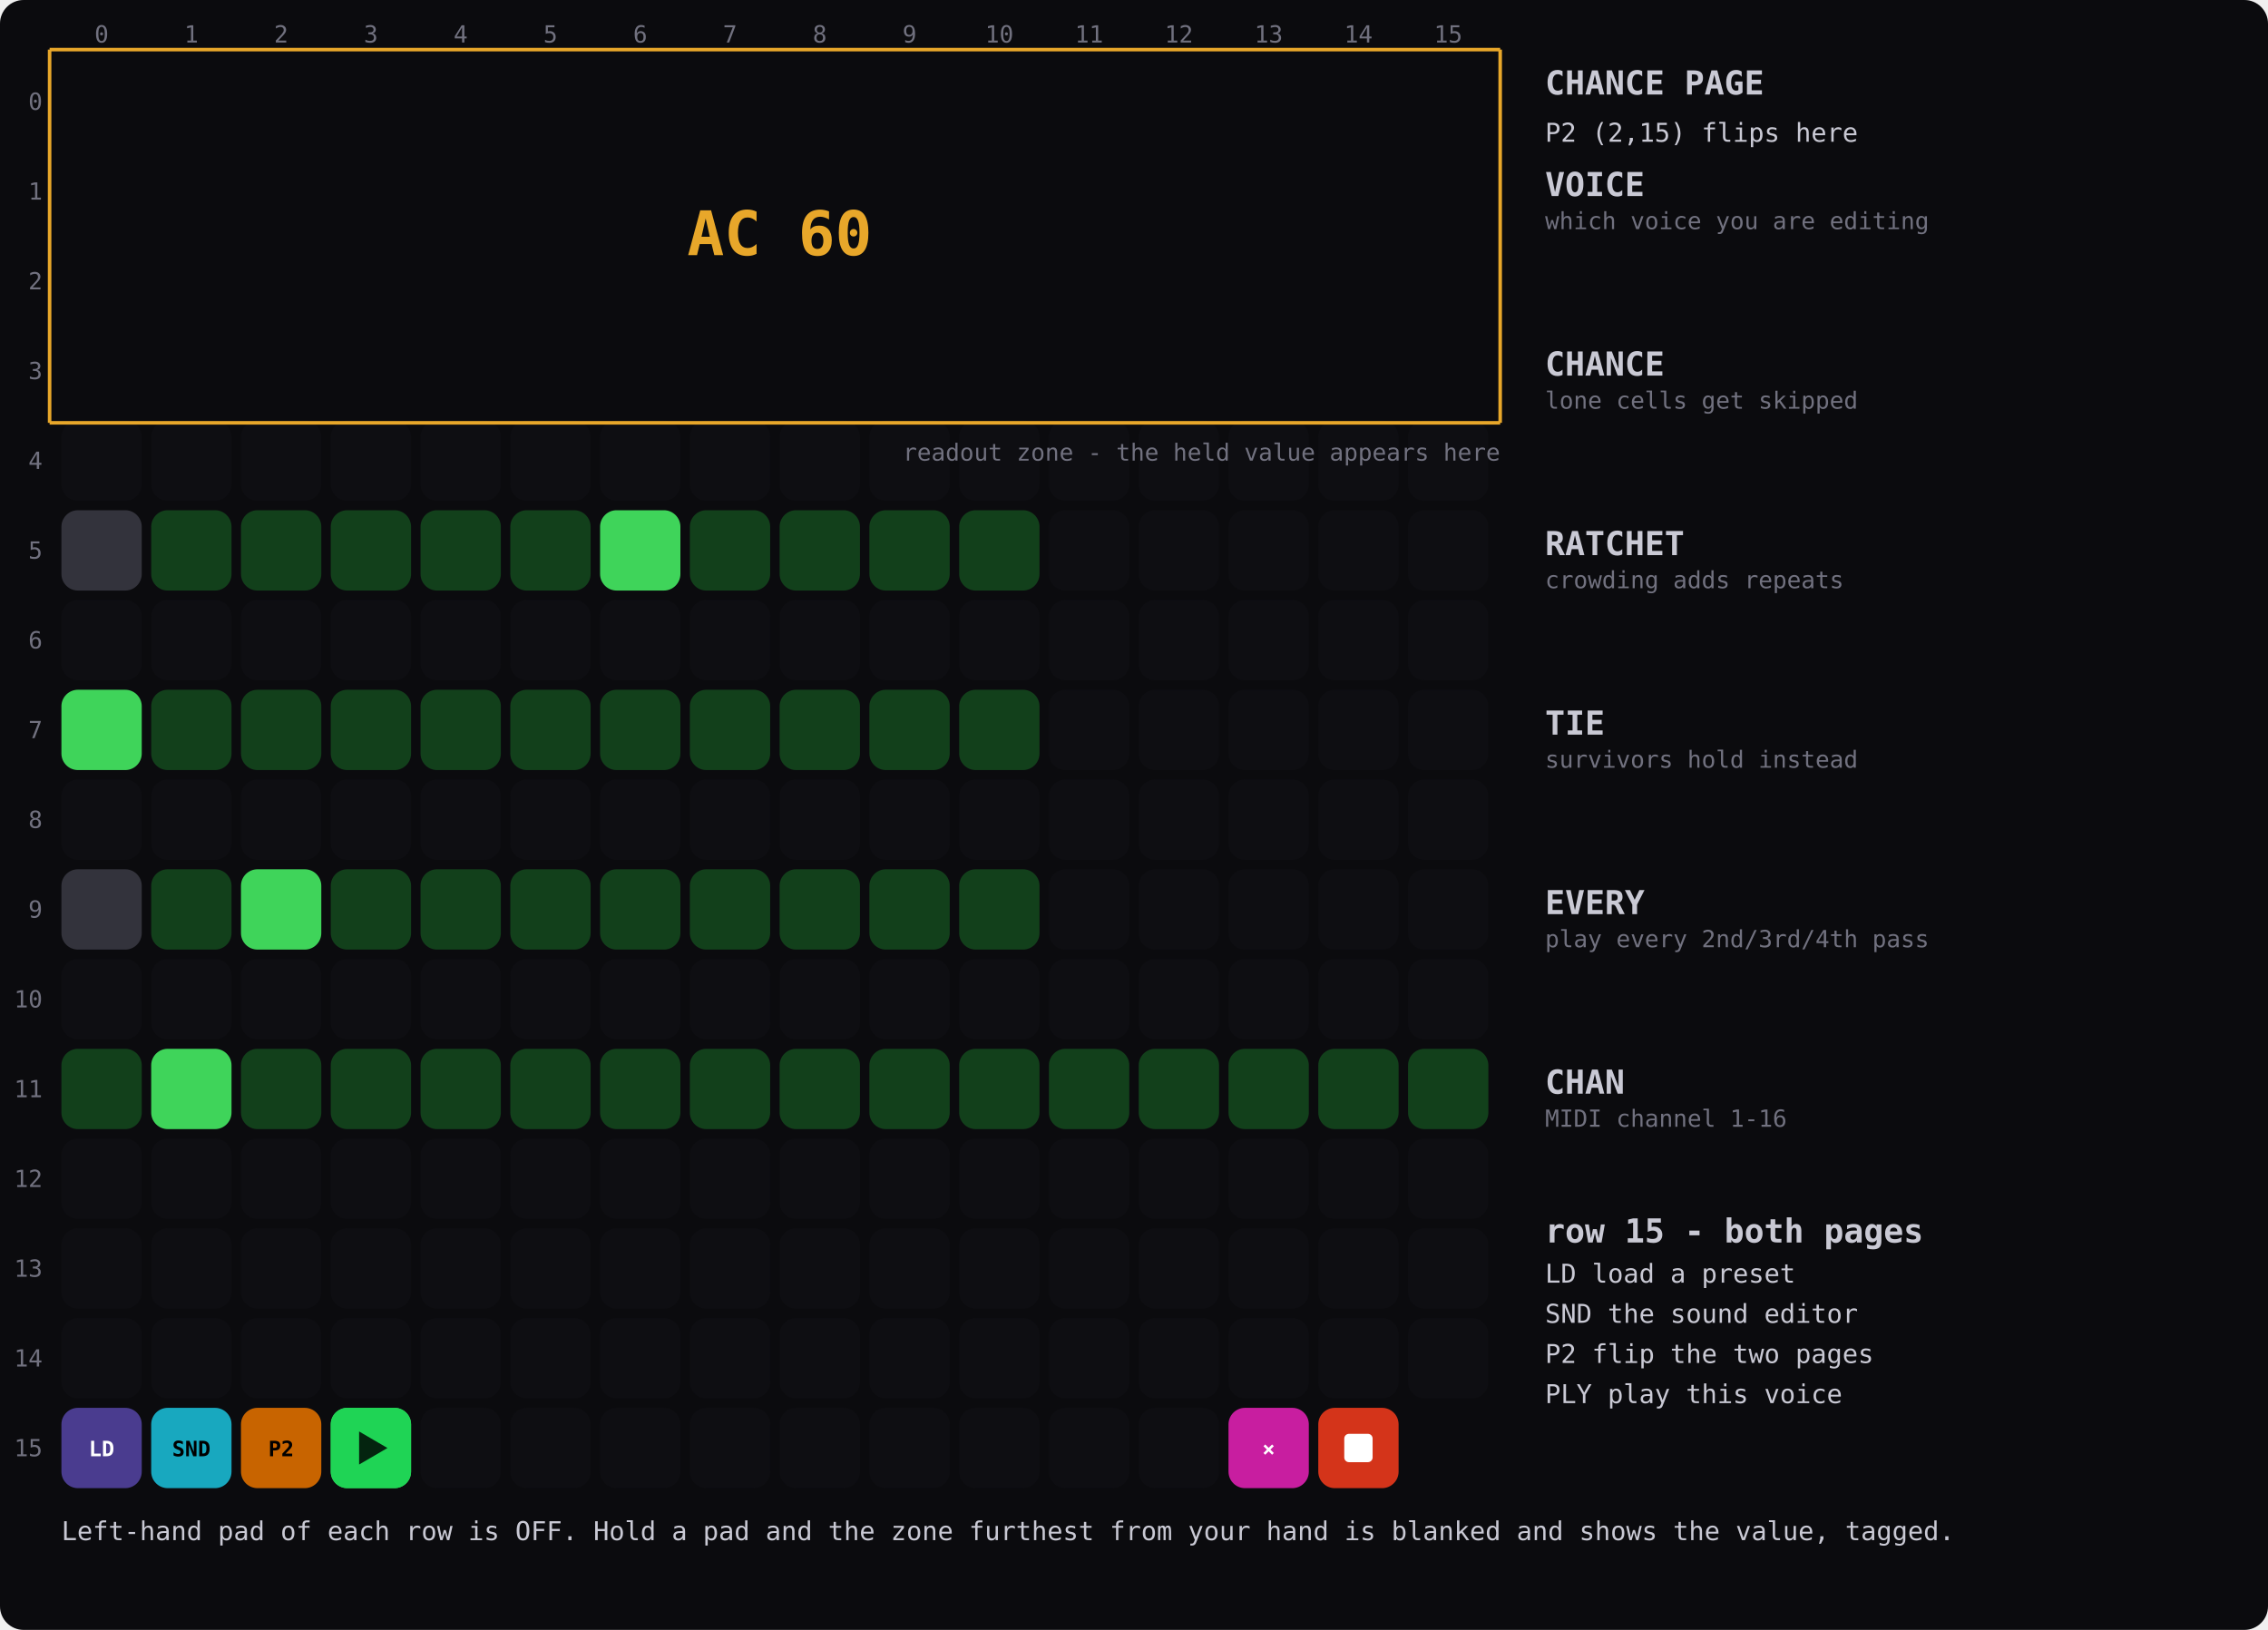
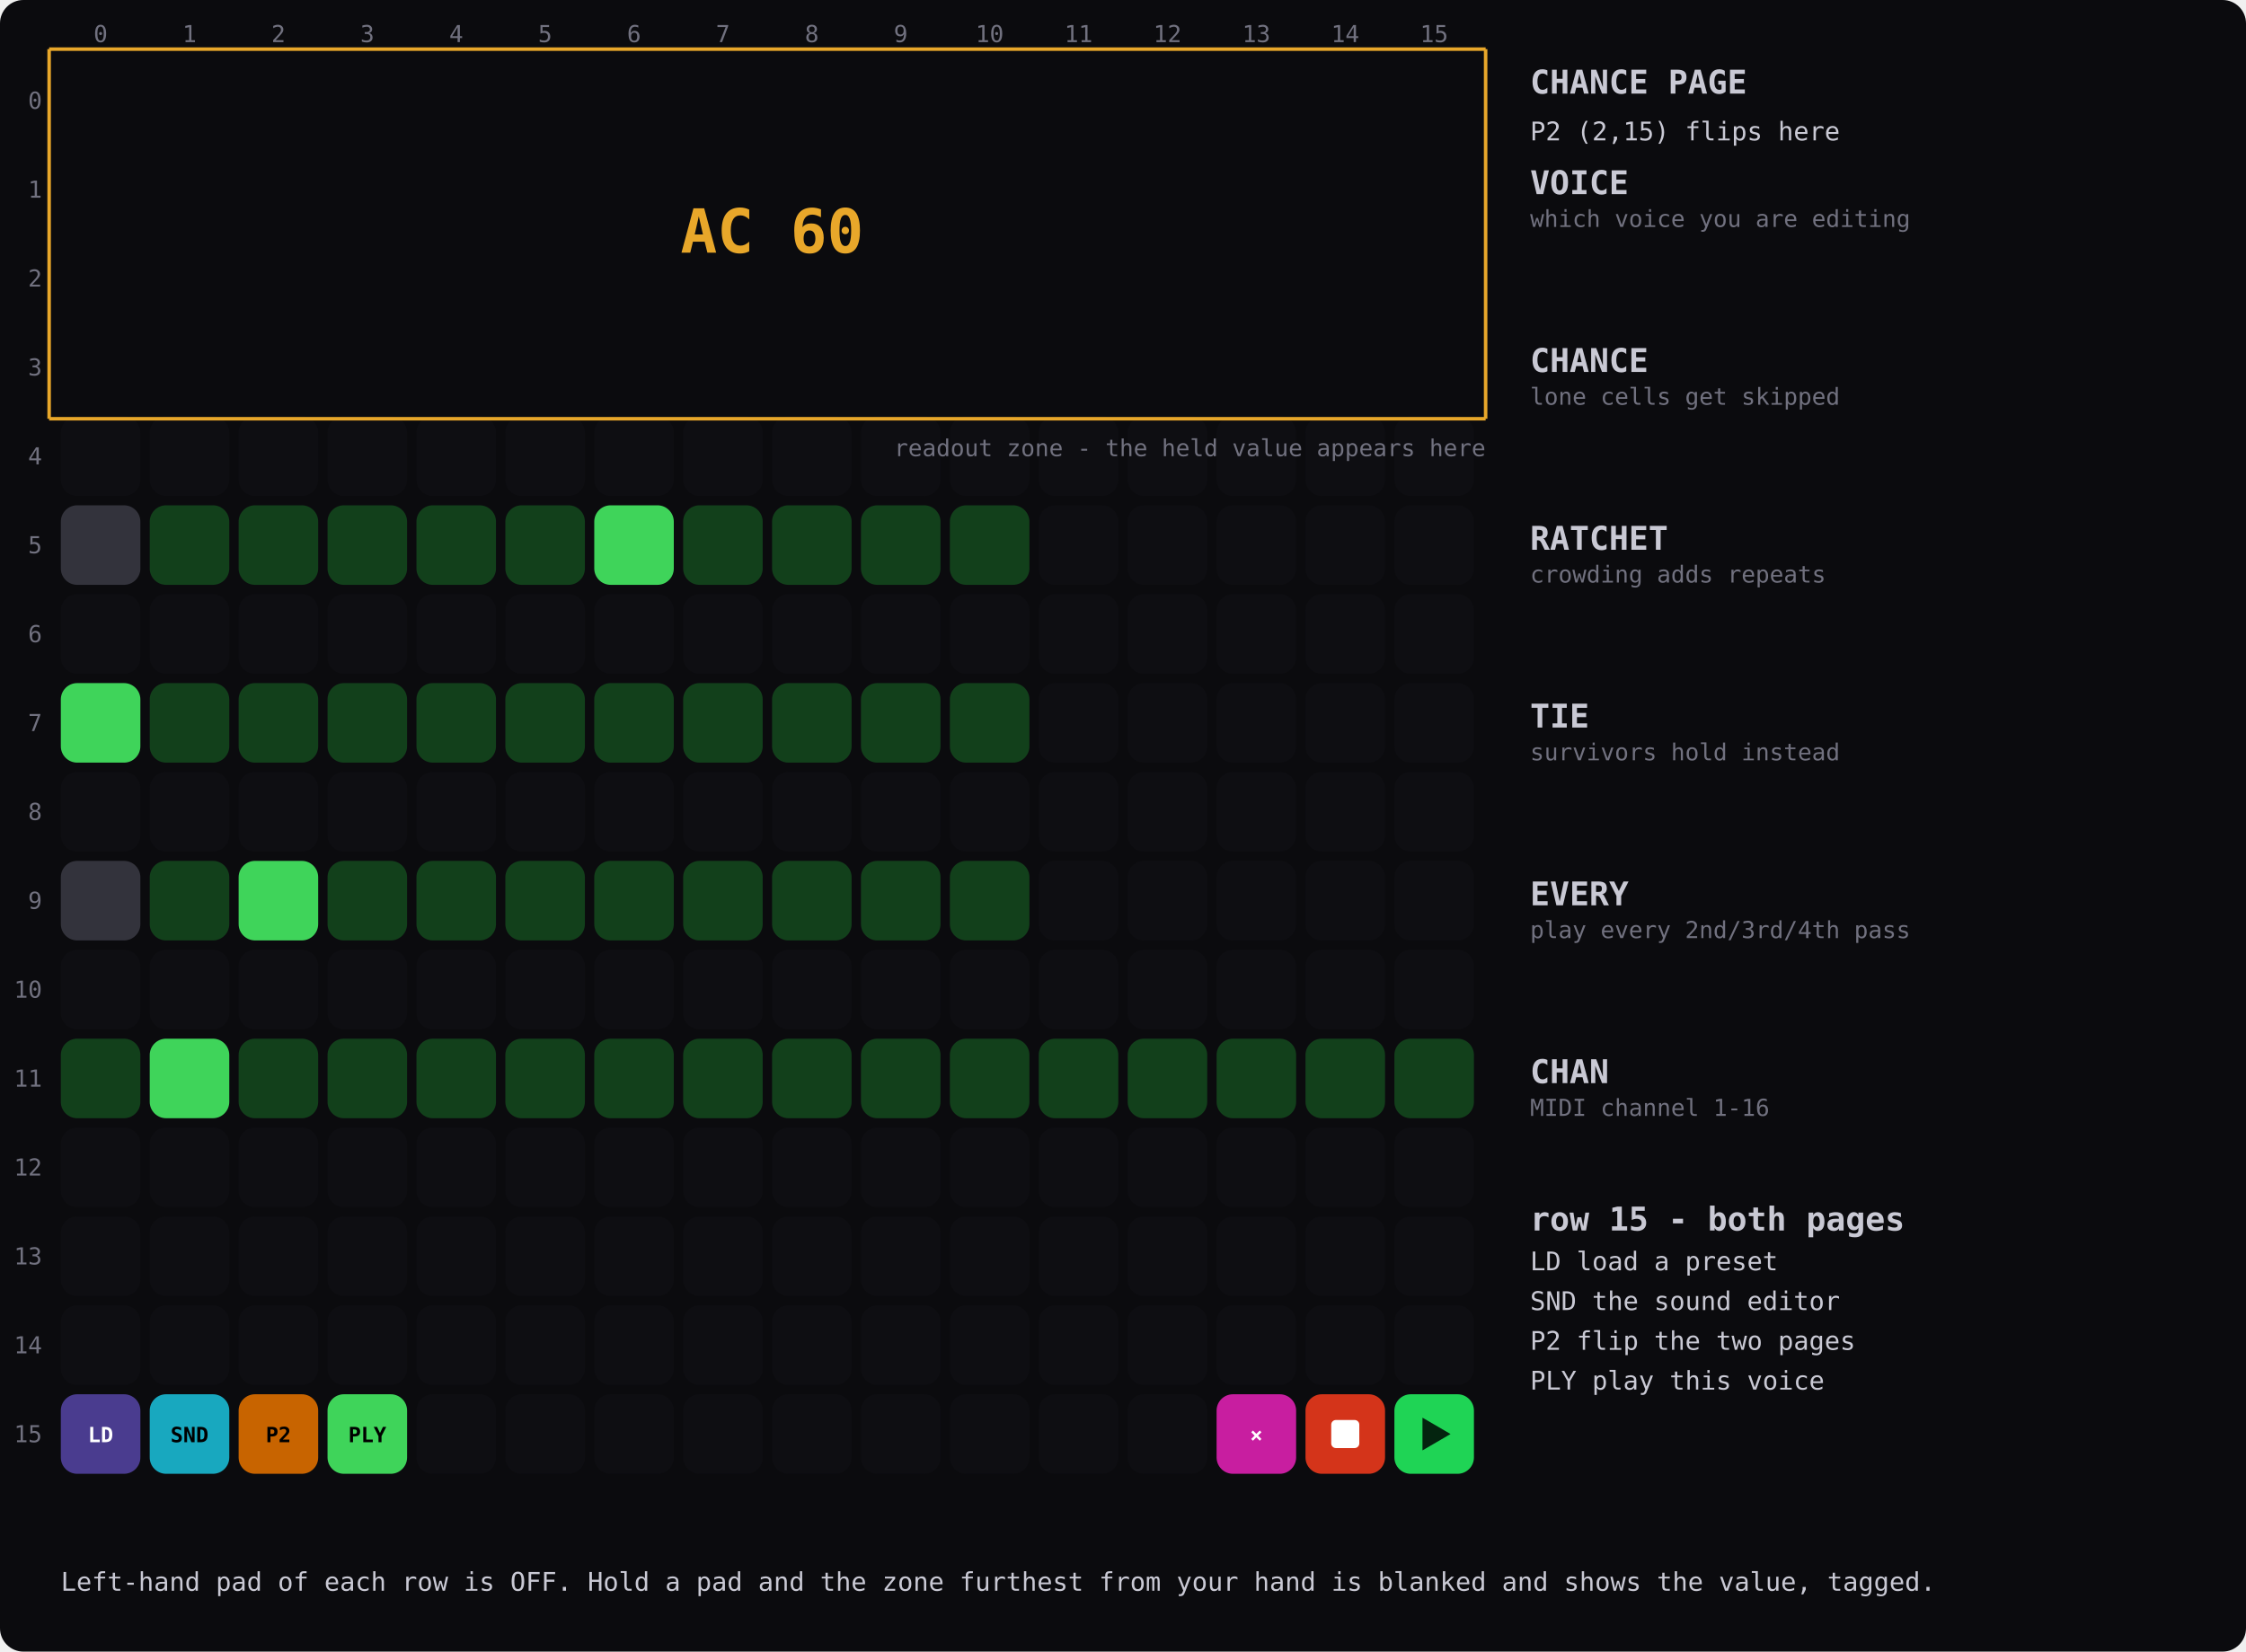
- <svg xmlns="http://www.w3.org/2000/svg" width="960" height="690" viewBox="0 0 960 690" role="img" aria-label="plinky-life voice chance page">
-   <rect width="960" height="690" rx="10" fill="#0b0b0e" />
+ <svg xmlns="http://www.w3.org/2000/svg" width="960" height="706" viewBox="0 0 960 706" role="img" aria-label="plinky-life voice chance page">
+   <rect width="960" height="706" rx="10" fill="#0b0b0e" />
  <style>text{font-family:ui-monospace,SFMono-Regular,Menlo,Consolas,monospace}.t{font-size:11px;fill:#c9c9d4}.h{font-size:14px;font-weight:700;fill:#c9c9d4}.k{font-size:10px;fill:#71717f}.p{font-size:9px;font-weight:700}</style>
  <text class="k" x="43.0" y="18" text-anchor="middle">0</text>
  <text class="k" x="18" y="46.5" text-anchor="end">0</text>
  <text class="k" x="81.0" y="18" text-anchor="middle">1</text>
  <text class="k" x="18" y="84.5" text-anchor="end">1</text>
  <text class="k" x="119.0" y="18" text-anchor="middle">2</text>
  <text class="k" x="18" y="122.5" text-anchor="end">2</text>
  <text class="k" x="157.0" y="18" text-anchor="middle">3</text>
  <text class="k" x="18" y="160.5" text-anchor="end">3</text>
  <text class="k" x="195.0" y="18" text-anchor="middle">4</text>
  <text class="k" x="18" y="198.5" text-anchor="end">4</text>
  <text class="k" x="233.0" y="18" text-anchor="middle">5</text>
  <text class="k" x="18" y="236.5" text-anchor="end">5</text>
  <text class="k" x="271.0" y="18" text-anchor="middle">6</text>
  <text class="k" x="18" y="274.5" text-anchor="end">6</text>
  <text class="k" x="309.0" y="18" text-anchor="middle">7</text>
  <text class="k" x="18" y="312.5" text-anchor="end">7</text>
  <text class="k" x="347.0" y="18" text-anchor="middle">8</text>
  <text class="k" x="18" y="350.5" text-anchor="end">8</text>
  <text class="k" x="385.0" y="18" text-anchor="middle">9</text>
  <text class="k" x="18" y="388.5" text-anchor="end">9</text>
  <text class="k" x="423.0" y="18" text-anchor="middle">10</text>
  <text class="k" x="18" y="426.5" text-anchor="end">10</text>
  <text class="k" x="461.0" y="18" text-anchor="middle">11</text>
  <text class="k" x="18" y="464.5" text-anchor="end">11</text>
  <text class="k" x="499.0" y="18" text-anchor="middle">12</text>
  <text class="k" x="18" y="502.5" text-anchor="end">12</text>
  <text class="k" x="537.0" y="18" text-anchor="middle">13</text>
  <text class="k" x="18" y="540.5" text-anchor="end">13</text>
  <text class="k" x="575.0" y="18" text-anchor="middle">14</text>
  <text class="k" x="18" y="578.5" text-anchor="end">14</text>
  <text class="k" x="613.0" y="18" text-anchor="middle">15</text>
  <text class="k" x="18" y="616.5" text-anchor="end">15</text>
  <rect x="26" y="26" width="34" height="34" rx="7" fill="#0e0e12" />
  <rect x="64" y="26" width="34" height="34" rx="7" fill="#0e0e12" />
  <rect x="102" y="26" width="34" height="34" rx="7" fill="#0e0e12" />
  <rect x="140" y="26" width="34" height="34" rx="7" fill="#0e0e12" />
  <rect x="178" y="26" width="34" height="34" rx="7" fill="#0e0e12" />
  <rect x="216" y="26" width="34" height="34" rx="7" fill="#0e0e12" />
  <rect x="254" y="26" width="34" height="34" rx="7" fill="#0e0e12" />
  <rect x="292" y="26" width="34" height="34" rx="7" fill="#0e0e12" />
  <rect x="330" y="26" width="34" height="34" rx="7" fill="#0e0e12" />
  <rect x="368" y="26" width="34" height="34" rx="7" fill="#0e0e12" />
  <rect x="406" y="26" width="34" height="34" rx="7" fill="#0e0e12" />
  <rect x="444" y="26" width="34" height="34" rx="7" fill="#0e0e12" />
  <rect x="482" y="26" width="34" height="34" rx="7" fill="#0e0e12" />
  <rect x="520" y="26" width="34" height="34" rx="7" fill="#0e0e12" />
  <rect x="558" y="26" width="34" height="34" rx="7" fill="#0e0e12" />
  <rect x="596" y="26" width="34" height="34" rx="7" fill="#0e0e12" />
  <rect x="26" y="64" width="34" height="34" rx="7" fill="#4a1414" />
  <rect x="64" y="64" width="34" height="34" rx="7" fill="#3fd45a" />
  <rect x="102" y="64" width="34" height="34" rx="7" fill="#151d4d" />
  <rect x="140" y="64" width="34" height="34" rx="7" fill="#4a3508" />
  <rect x="178" y="64" width="34" height="34" rx="7" fill="#0e0e12" />
  <rect x="216" y="64" width="34" height="34" rx="7" fill="#0e0e12" />
  <rect x="254" y="64" width="34" height="34" rx="7" fill="#0e0e12" />
  <rect x="292" y="64" width="34" height="34" rx="7" fill="#0e0e12" />
  <rect x="330" y="64" width="34" height="34" rx="7" fill="#0e0e12" />
  <rect x="368" y="64" width="34" height="34" rx="7" fill="#0e0e12" />
  <rect x="406" y="64" width="34" height="34" rx="7" fill="#0e0e12" />
  <rect x="444" y="64" width="34" height="34" rx="7" fill="#0e0e12" />
  <rect x="482" y="64" width="34" height="34" rx="7" fill="#0e0e12" />
  <rect x="520" y="64" width="34" height="34" rx="7" fill="#0e0e12" />
  <rect x="558" y="64" width="34" height="34" rx="7" fill="#0e0e12" />
  <rect x="596" y="64" width="34" height="34" rx="7" fill="#0e0e12" />
  <rect x="26" y="102" width="34" height="34" rx="7" fill="#0e0e12" />
  <rect x="64" y="102" width="34" height="34" rx="7" fill="#0e0e12" />
  <rect x="102" y="102" width="34" height="34" rx="7" fill="#0e0e12" />
  <rect x="140" y="102" width="34" height="34" rx="7" fill="#0e0e12" />
  <rect x="178" y="102" width="34" height="34" rx="7" fill="#0e0e12" />
  <rect x="216" y="102" width="34" height="34" rx="7" fill="#0e0e12" />
  <rect x="254" y="102" width="34" height="34" rx="7" fill="#0e0e12" />
  <rect x="292" y="102" width="34" height="34" rx="7" fill="#0e0e12" />
  <rect x="330" y="102" width="34" height="34" rx="7" fill="#0e0e12" />
  <rect x="368" y="102" width="34" height="34" rx="7" fill="#0e0e12" />
  <rect x="406" y="102" width="34" height="34" rx="7" fill="#0e0e12" />
  <rect x="444" y="102" width="34" height="34" rx="7" fill="#0e0e12" />
  <rect x="482" y="102" width="34" height="34" rx="7" fill="#0e0e12" />
  <rect x="520" y="102" width="34" height="34" rx="7" fill="#0e0e12" />
  <rect x="558" y="102" width="34" height="34" rx="7" fill="#0e0e12" />
  <rect x="596" y="102" width="34" height="34" rx="7" fill="#0e0e12" />
  <rect x="26" y="140" width="34" height="34" rx="7" fill="#33333c" />
  <rect x="64" y="140" width="34" height="34" rx="7" fill="#12401b" />
  <rect x="102" y="140" width="34" height="34" rx="7" fill="#12401b" />
  <rect x="140" y="140" width="34" height="34" rx="7" fill="#12401b" />
  <rect x="178" y="140" width="34" height="34" rx="7" fill="#3fd45a" />
  <rect x="216" y="140" width="34" height="34" rx="7" fill="#12401b" />
  <rect x="254" y="140" width="34" height="34" rx="7" fill="#12401b" />
  <rect x="292" y="140" width="34" height="34" rx="7" fill="#12401b" />
  <rect x="330" y="140" width="34" height="34" rx="7" fill="#12401b" />
  <rect x="368" y="140" width="34" height="34" rx="7" fill="#12401b" />
  <rect x="406" y="140" width="34" height="34" rx="7" fill="#12401b" />
  <rect x="444" y="140" width="34" height="34" rx="7" fill="#0e0e12" />
  <rect x="482" y="140" width="34" height="34" rx="7" fill="#0e0e12" />
  <rect x="520" y="140" width="34" height="34" rx="7" fill="#0e0e12" />
  <rect x="558" y="140" width="34" height="34" rx="7" fill="#0e0e12" />
  <rect x="596" y="140" width="34" height="34" rx="7" fill="#0e0e12" />
  <rect x="26" y="178" width="34" height="34" rx="7" fill="#0e0e12" />
  <rect x="64" y="178" width="34" height="34" rx="7" fill="#0e0e12" />
  <rect x="102" y="178" width="34" height="34" rx="7" fill="#0e0e12" />
  <rect x="140" y="178" width="34" height="34" rx="7" fill="#0e0e12" />
  <rect x="178" y="178" width="34" height="34" rx="7" fill="#0e0e12" />
  <rect x="216" y="178" width="34" height="34" rx="7" fill="#0e0e12" />
  <rect x="254" y="178" width="34" height="34" rx="7" fill="#0e0e12" />
  <rect x="292" y="178" width="34" height="34" rx="7" fill="#0e0e12" />
  <rect x="330" y="178" width="34" height="34" rx="7" fill="#0e0e12" />
  <rect x="368" y="178" width="34" height="34" rx="7" fill="#0e0e12" />
  <rect x="406" y="178" width="34" height="34" rx="7" fill="#0e0e12" />
  <rect x="444" y="178" width="34" height="34" rx="7" fill="#0e0e12" />
  <rect x="482" y="178" width="34" height="34" rx="7" fill="#0e0e12" />
  <rect x="520" y="178" width="34" height="34" rx="7" fill="#0e0e12" />
  <rect x="558" y="178" width="34" height="34" rx="7" fill="#0e0e12" />
  <rect x="596" y="178" width="34" height="34" rx="7" fill="#0e0e12" />
  <rect x="26" y="216" width="34" height="34" rx="7" fill="#33333c" />
  <rect x="64" y="216" width="34" height="34" rx="7" fill="#12401b" />
  <rect x="102" y="216" width="34" height="34" rx="7" fill="#12401b" />
  <rect x="140" y="216" width="34" height="34" rx="7" fill="#12401b" />
  <rect x="178" y="216" width="34" height="34" rx="7" fill="#12401b" />
  <rect x="216" y="216" width="34" height="34" rx="7" fill="#12401b" />
  <rect x="254" y="216" width="34" height="34" rx="7" fill="#3fd45a" />
  <rect x="292" y="216" width="34" height="34" rx="7" fill="#12401b" />
  <rect x="330" y="216" width="34" height="34" rx="7" fill="#12401b" />
  <rect x="368" y="216" width="34" height="34" rx="7" fill="#12401b" />
  <rect x="406" y="216" width="34" height="34" rx="7" fill="#12401b" />
  <rect x="444" y="216" width="34" height="34" rx="7" fill="#0e0e12" />
  <rect x="482" y="216" width="34" height="34" rx="7" fill="#0e0e12" />
  <rect x="520" y="216" width="34" height="34" rx="7" fill="#0e0e12" />
  <rect x="558" y="216" width="34" height="34" rx="7" fill="#0e0e12" />
  <rect x="596" y="216" width="34" height="34" rx="7" fill="#0e0e12" />
  <rect x="26" y="254" width="34" height="34" rx="7" fill="#0e0e12" />
  <rect x="64" y="254" width="34" height="34" rx="7" fill="#0e0e12" />
  <rect x="102" y="254" width="34" height="34" rx="7" fill="#0e0e12" />
  <rect x="140" y="254" width="34" height="34" rx="7" fill="#0e0e12" />
  <rect x="178" y="254" width="34" height="34" rx="7" fill="#0e0e12" />
  <rect x="216" y="254" width="34" height="34" rx="7" fill="#0e0e12" />
  <rect x="254" y="254" width="34" height="34" rx="7" fill="#0e0e12" />
  <rect x="292" y="254" width="34" height="34" rx="7" fill="#0e0e12" />
  <rect x="330" y="254" width="34" height="34" rx="7" fill="#0e0e12" />
  <rect x="368" y="254" width="34" height="34" rx="7" fill="#0e0e12" />
  <rect x="406" y="254" width="34" height="34" rx="7" fill="#0e0e12" />
  <rect x="444" y="254" width="34" height="34" rx="7" fill="#0e0e12" />
  <rect x="482" y="254" width="34" height="34" rx="7" fill="#0e0e12" />
  <rect x="520" y="254" width="34" height="34" rx="7" fill="#0e0e12" />
  <rect x="558" y="254" width="34" height="34" rx="7" fill="#0e0e12" />
  <rect x="596" y="254" width="34" height="34" rx="7" fill="#0e0e12" />
  <rect x="26" y="292" width="34" height="34" rx="7" fill="#3fd45a" />
  <rect x="64" y="292" width="34" height="34" rx="7" fill="#12401b" />
  <rect x="102" y="292" width="34" height="34" rx="7" fill="#12401b" />
  <rect x="140" y="292" width="34" height="34" rx="7" fill="#12401b" />
  <rect x="178" y="292" width="34" height="34" rx="7" fill="#12401b" />
  <rect x="216" y="292" width="34" height="34" rx="7" fill="#12401b" />
  <rect x="254" y="292" width="34" height="34" rx="7" fill="#12401b" />
  <rect x="292" y="292" width="34" height="34" rx="7" fill="#12401b" />
  <rect x="330" y="292" width="34" height="34" rx="7" fill="#12401b" />
  <rect x="368" y="292" width="34" height="34" rx="7" fill="#12401b" />
  <rect x="406" y="292" width="34" height="34" rx="7" fill="#12401b" />
  <rect x="444" y="292" width="34" height="34" rx="7" fill="#0e0e12" />
  <rect x="482" y="292" width="34" height="34" rx="7" fill="#0e0e12" />
  <rect x="520" y="292" width="34" height="34" rx="7" fill="#0e0e12" />
  <rect x="558" y="292" width="34" height="34" rx="7" fill="#0e0e12" />
  <rect x="596" y="292" width="34" height="34" rx="7" fill="#0e0e12" />
  <rect x="26" y="330" width="34" height="34" rx="7" fill="#0e0e12" />
  <rect x="64" y="330" width="34" height="34" rx="7" fill="#0e0e12" />
  <rect x="102" y="330" width="34" height="34" rx="7" fill="#0e0e12" />
  <rect x="140" y="330" width="34" height="34" rx="7" fill="#0e0e12" />
  <rect x="178" y="330" width="34" height="34" rx="7" fill="#0e0e12" />
  <rect x="216" y="330" width="34" height="34" rx="7" fill="#0e0e12" />
  <rect x="254" y="330" width="34" height="34" rx="7" fill="#0e0e12" />
  <rect x="292" y="330" width="34" height="34" rx="7" fill="#0e0e12" />
  <rect x="330" y="330" width="34" height="34" rx="7" fill="#0e0e12" />
  <rect x="368" y="330" width="34" height="34" rx="7" fill="#0e0e12" />
  <rect x="406" y="330" width="34" height="34" rx="7" fill="#0e0e12" />
  <rect x="444" y="330" width="34" height="34" rx="7" fill="#0e0e12" />
  <rect x="482" y="330" width="34" height="34" rx="7" fill="#0e0e12" />
  <rect x="520" y="330" width="34" height="34" rx="7" fill="#0e0e12" />
  <rect x="558" y="330" width="34" height="34" rx="7" fill="#0e0e12" />
  <rect x="596" y="330" width="34" height="34" rx="7" fill="#0e0e12" />
  <rect x="26" y="368" width="34" height="34" rx="7" fill="#33333c" />
  <rect x="64" y="368" width="34" height="34" rx="7" fill="#12401b" />
  <rect x="102" y="368" width="34" height="34" rx="7" fill="#3fd45a" />
  <rect x="140" y="368" width="34" height="34" rx="7" fill="#12401b" />
  <rect x="178" y="368" width="34" height="34" rx="7" fill="#12401b" />
  <rect x="216" y="368" width="34" height="34" rx="7" fill="#12401b" />
  <rect x="254" y="368" width="34" height="34" rx="7" fill="#12401b" />
  <rect x="292" y="368" width="34" height="34" rx="7" fill="#12401b" />
  <rect x="330" y="368" width="34" height="34" rx="7" fill="#12401b" />
  <rect x="368" y="368" width="34" height="34" rx="7" fill="#12401b" />
  <rect x="406" y="368" width="34" height="34" rx="7" fill="#12401b" />
  <rect x="444" y="368" width="34" height="34" rx="7" fill="#0e0e12" />
  <rect x="482" y="368" width="34" height="34" rx="7" fill="#0e0e12" />
  <rect x="520" y="368" width="34" height="34" rx="7" fill="#0e0e12" />
  <rect x="558" y="368" width="34" height="34" rx="7" fill="#0e0e12" />
  <rect x="596" y="368" width="34" height="34" rx="7" fill="#0e0e12" />
  <rect x="26" y="406" width="34" height="34" rx="7" fill="#0e0e12" />
  <rect x="64" y="406" width="34" height="34" rx="7" fill="#0e0e12" />
  <rect x="102" y="406" width="34" height="34" rx="7" fill="#0e0e12" />
  <rect x="140" y="406" width="34" height="34" rx="7" fill="#0e0e12" />
  <rect x="178" y="406" width="34" height="34" rx="7" fill="#0e0e12" />
  <rect x="216" y="406" width="34" height="34" rx="7" fill="#0e0e12" />
  <rect x="254" y="406" width="34" height="34" rx="7" fill="#0e0e12" />
  <rect x="292" y="406" width="34" height="34" rx="7" fill="#0e0e12" />
  <rect x="330" y="406" width="34" height="34" rx="7" fill="#0e0e12" />
  <rect x="368" y="406" width="34" height="34" rx="7" fill="#0e0e12" />
  <rect x="406" y="406" width="34" height="34" rx="7" fill="#0e0e12" />
  <rect x="444" y="406" width="34" height="34" rx="7" fill="#0e0e12" />
  <rect x="482" y="406" width="34" height="34" rx="7" fill="#0e0e12" />
  <rect x="520" y="406" width="34" height="34" rx="7" fill="#0e0e12" />
  <rect x="558" y="406" width="34" height="34" rx="7" fill="#0e0e12" />
  <rect x="596" y="406" width="34" height="34" rx="7" fill="#0e0e12" />
  <rect x="26" y="444" width="34" height="34" rx="7" fill="#12401b" />
  <rect x="64" y="444" width="34" height="34" rx="7" fill="#3fd45a" />
  <rect x="102" y="444" width="34" height="34" rx="7" fill="#12401b" />
  <rect x="140" y="444" width="34" height="34" rx="7" fill="#12401b" />
  <rect x="178" y="444" width="34" height="34" rx="7" fill="#12401b" />
  <rect x="216" y="444" width="34" height="34" rx="7" fill="#12401b" />
  <rect x="254" y="444" width="34" height="34" rx="7" fill="#12401b" />
  <rect x="292" y="444" width="34" height="34" rx="7" fill="#12401b" />
  <rect x="330" y="444" width="34" height="34" rx="7" fill="#12401b" />
  <rect x="368" y="444" width="34" height="34" rx="7" fill="#12401b" />
  <rect x="406" y="444" width="34" height="34" rx="7" fill="#12401b" />
  <rect x="444" y="444" width="34" height="34" rx="7" fill="#12401b" />
  <rect x="482" y="444" width="34" height="34" rx="7" fill="#12401b" />
  <rect x="520" y="444" width="34" height="34" rx="7" fill="#12401b" />
  <rect x="558" y="444" width="34" height="34" rx="7" fill="#12401b" />
  <rect x="596" y="444" width="34" height="34" rx="7" fill="#12401b" />
  <rect x="26" y="482" width="34" height="34" rx="7" fill="#0e0e12" />
  <rect x="64" y="482" width="34" height="34" rx="7" fill="#0e0e12" />
  <rect x="102" y="482" width="34" height="34" rx="7" fill="#0e0e12" />
  <rect x="140" y="482" width="34" height="34" rx="7" fill="#0e0e12" />
  <rect x="178" y="482" width="34" height="34" rx="7" fill="#0e0e12" />
  <rect x="216" y="482" width="34" height="34" rx="7" fill="#0e0e12" />
  <rect x="254" y="482" width="34" height="34" rx="7" fill="#0e0e12" />
  <rect x="292" y="482" width="34" height="34" rx="7" fill="#0e0e12" />
  <rect x="330" y="482" width="34" height="34" rx="7" fill="#0e0e12" />
  <rect x="368" y="482" width="34" height="34" rx="7" fill="#0e0e12" />
  <rect x="406" y="482" width="34" height="34" rx="7" fill="#0e0e12" />
  <rect x="444" y="482" width="34" height="34" rx="7" fill="#0e0e12" />
  <rect x="482" y="482" width="34" height="34" rx="7" fill="#0e0e12" />
  <rect x="520" y="482" width="34" height="34" rx="7" fill="#0e0e12" />
  <rect x="558" y="482" width="34" height="34" rx="7" fill="#0e0e12" />
  <rect x="596" y="482" width="34" height="34" rx="7" fill="#0e0e12" />
  <rect x="26" y="520" width="34" height="34" rx="7" fill="#0e0e12" />
  <rect x="64" y="520" width="34" height="34" rx="7" fill="#0e0e12" />
  <rect x="102" y="520" width="34" height="34" rx="7" fill="#0e0e12" />
  <rect x="140" y="520" width="34" height="34" rx="7" fill="#0e0e12" />
  <rect x="178" y="520" width="34" height="34" rx="7" fill="#0e0e12" />
  <rect x="216" y="520" width="34" height="34" rx="7" fill="#0e0e12" />
  <rect x="254" y="520" width="34" height="34" rx="7" fill="#0e0e12" />
  <rect x="292" y="520" width="34" height="34" rx="7" fill="#0e0e12" />
  <rect x="330" y="520" width="34" height="34" rx="7" fill="#0e0e12" />
  <rect x="368" y="520" width="34" height="34" rx="7" fill="#0e0e12" />
  <rect x="406" y="520" width="34" height="34" rx="7" fill="#0e0e12" />
  <rect x="444" y="520" width="34" height="34" rx="7" fill="#0e0e12" />
  <rect x="482" y="520" width="34" height="34" rx="7" fill="#0e0e12" />
  <rect x="520" y="520" width="34" height="34" rx="7" fill="#0e0e12" />
  <rect x="558" y="520" width="34" height="34" rx="7" fill="#0e0e12" />
  <rect x="596" y="520" width="34" height="34" rx="7" fill="#0e0e12" />
  <rect x="26" y="558" width="34" height="34" rx="7" fill="#0e0e12" />
  <rect x="64" y="558" width="34" height="34" rx="7" fill="#0e0e12" />
  <rect x="102" y="558" width="34" height="34" rx="7" fill="#0e0e12" />
  <rect x="140" y="558" width="34" height="34" rx="7" fill="#0e0e12" />
  <rect x="178" y="558" width="34" height="34" rx="7" fill="#0e0e12" />
  <rect x="216" y="558" width="34" height="34" rx="7" fill="#0e0e12" />
  <rect x="254" y="558" width="34" height="34" rx="7" fill="#0e0e12" />
  <rect x="292" y="558" width="34" height="34" rx="7" fill="#0e0e12" />
  <rect x="330" y="558" width="34" height="34" rx="7" fill="#0e0e12" />
  <rect x="368" y="558" width="34" height="34" rx="7" fill="#0e0e12" />
  <rect x="406" y="558" width="34" height="34" rx="7" fill="#0e0e12" />
  <rect x="444" y="558" width="34" height="34" rx="7" fill="#0e0e12" />
  <rect x="482" y="558" width="34" height="34" rx="7" fill="#0e0e12" />
  <rect x="520" y="558" width="34" height="34" rx="7" fill="#0e0e12" />
  <rect x="558" y="558" width="34" height="34" rx="7" fill="#0e0e12" />
  <rect x="596" y="558" width="34" height="34" rx="7" fill="#0e0e12" />
  <rect x="26" y="596" width="34" height="34" rx="7" fill="#0e0e12" />
  <rect x="64" y="596" width="34" height="34" rx="7" fill="#0e0e12" />
  <rect x="102" y="596" width="34" height="34" rx="7" fill="#0e0e12" />
  <rect x="140" y="596" width="34" height="34" rx="7" fill="#0e0e12" />
  <rect x="178" y="596" width="34" height="34" rx="7" fill="#0e0e12" />
  <rect x="216" y="596" width="34" height="34" rx="7" fill="#0e0e12" />
  <rect x="254" y="596" width="34" height="34" rx="7" fill="#0e0e12" />
  <rect x="292" y="596" width="34" height="34" rx="7" fill="#0e0e12" />
  <rect x="330" y="596" width="34" height="34" rx="7" fill="#0e0e12" />
  <rect x="368" y="596" width="34" height="34" rx="7" fill="#0e0e12" />
  <rect x="406" y="596" width="34" height="34" rx="7" fill="#0e0e12" />
  <rect x="444" y="596" width="34" height="34" rx="7" fill="#0e0e12" />
  <rect x="482" y="596" width="34" height="34" rx="7" fill="#0e0e12" />
  <rect x="26" y="596" width="34" height="34" rx="7" fill="#4a3c8f" />
  <text class="p" x="43.0" y="616.5" text-anchor="middle" fill="#fff">LD</text>
  <rect x="64" y="596" width="34" height="34" rx="7" fill="#18a8bf" />
  <text class="p" x="81.0" y="616.5" text-anchor="middle" fill="#000">SND</text>
  <rect x="102" y="596" width="34" height="34" rx="7" fill="#c86400" />
  <text class="p" x="119.0" y="616.5" text-anchor="middle" fill="#000">P2</text>
  <rect x="140" y="596" width="34" height="34" rx="7" fill="#3fd45a" />
  <text class="p" x="157.0" y="616.5" text-anchor="middle" fill="#000">PLY</text>
  <rect x="520" y="596" width="34" height="34" rx="7" fill="#c81ea0" />
  <text class="p" x="537.0" y="616.5" text-anchor="middle" fill="#fff">×</text>
  <rect x="558" y="596" width="34" height="34" rx="7" fill="#d4341a" />
-   <rect x="140" y="596" width="34" height="34" rx="7" fill="#1fd455" />
+   <rect x="596" y="596" width="34" height="34" rx="7" fill="#1fd455" />
  <rect x="569" y="607" width="12" height="12" rx="2" fill="#fff" />
-   <path d="M152 606 L164 613 L152 620 Z" fill="#04240f" />
+   <path d="M608 606 L620 613 L608 620 Z" fill="#04240f" />
  <text class="h" x="654" y="40">CHANCE PAGE</text>
  <text class="t" x="654" y="60">P2 (2,15) flips here</text>
  <text class="h" x="654" y="83.0">VOICE</text>
  <text class="k" x="654" y="97.0">which voice you are editing</text>
  <text class="h" x="654" y="159.0">CHANCE</text>
  <text class="k" x="654" y="173.0">lone cells get skipped</text>
  <text class="h" x="654" y="235.0">RATCHET</text>
  <text class="k" x="654" y="249.0">crowding adds repeats</text>
  <text class="h" x="654" y="311.0">TIE</text>
  <text class="k" x="654" y="325.0">survivors hold instead</text>
  <text class="h" x="654" y="387.0">EVERY</text>
  <text class="k" x="654" y="401.0">play every 2nd/3rd/4th pass</text>
  <text class="h" x="654" y="463.0">CHAN</text>
  <text class="k" x="654" y="477.0">MIDI channel 1-16</text>
  <text class="h" x="654" y="526">row 15 - both pages</text>
  <text class="t" x="654" y="543">LD   load a preset</text>
  <text class="t" x="654" y="560">SND  the sound editor</text>
  <text class="t" x="654" y="577">P2   flip the two pages</text>
  <text class="t" x="654" y="594">PLY  play this voice</text>
  <rect x="24" y="24" width="608" height="152" fill="#0b0b0e" />
  <line x1="21" y1="21" x2="635" y2="21" stroke="#e8a72a" stroke-width="1.5" />
  <line x1="21" y1="179" x2="635" y2="179" stroke="#e8a72a" stroke-width="1.5" />
  <line x1="21" y1="21" x2="21" y2="179" stroke="#e8a72a" stroke-width="1.5" />
  <line x1="635" y1="21" x2="635" y2="179" stroke="#e8a72a" stroke-width="1.5" />
  <text x="330" y="108" text-anchor="middle" fill="#e8a72a" style="font-size:26px;font-weight:700;font-family:ui-monospace,monospace">AC 60</text>
  <text class="k" x="635" y="195" text-anchor="end" fill="#e8a72a">readout zone - the held value appears here</text>
-   <text class="t" x="26" y="652">Left-hand pad of each row is OFF. Hold a pad and the zone furthest from your hand is blanked and shows the value, tagged.</text>
+   <text class="t" x="26" y="680">Left-hand pad of each row is OFF. Hold a pad and the zone furthest from your hand is blanked and shows the value, tagged.</text>
</svg>
